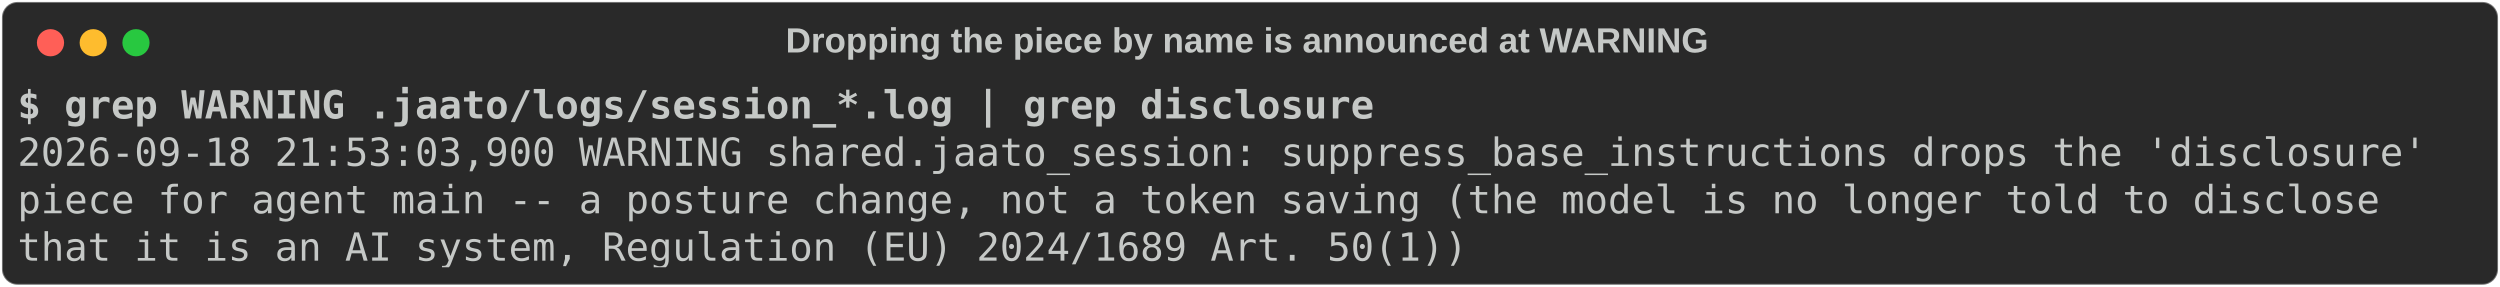
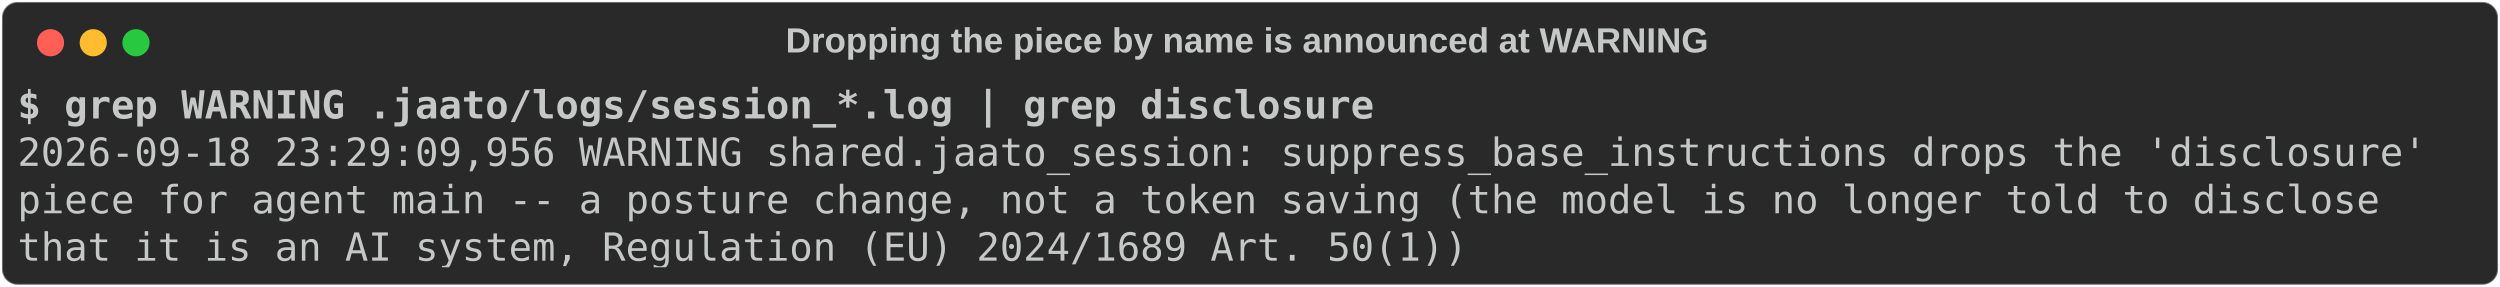
<svg xmlns="http://www.w3.org/2000/svg" class="rich-terminal" viewBox="0 0 1287 147.6">
  <style>

    @font-face {
        font-family: "Fira Code";
        src: local("FiraCode-Regular"),
                url("https://cdnjs.cloudflare.com/ajax/libs/firacode/6.2.0/woff2/FiraCode-Regular.woff2") format("woff2"),
                url("https://cdnjs.cloudflare.com/ajax/libs/firacode/6.2.0/woff/FiraCode-Regular.woff") format("woff");
        font-style: normal;
        font-weight: 400;
    }
    @font-face {
        font-family: "Fira Code";
        src: local("FiraCode-Bold"),
                url("https://cdnjs.cloudflare.com/ajax/libs/firacode/6.2.0/woff2/FiraCode-Bold.woff2") format("woff2"),
                url("https://cdnjs.cloudflare.com/ajax/libs/firacode/6.2.0/woff/FiraCode-Bold.woff") format("woff");
        font-style: bold;
        font-weight: 700;
    }

-     .terminal-4201292664-matrix {
+     .terminal-429302670-matrix {
        font-family: Fira Code, monospace;
        font-size: 20px;
        line-height: 24.4px;
        font-variant-east-asian: full-width;
    }

-     .terminal-4201292664-title {
+     .terminal-429302670-title {
        font-size: 18px;
        font-weight: bold;
        font-family: arial;
    }

-     .terminal-4201292664-r1 { fill: #c5c8c6;font-weight: bold }
- .terminal-4201292664-r2 { fill: #c5c8c6 }
+     .terminal-429302670-r1 { fill: #c5c8c6;font-weight: bold }
+ .terminal-429302670-r2 { fill: #c5c8c6 }
    </style>
  <defs>
-     <clipPath id="terminal-4201292664-clip-terminal">
+     <clipPath id="terminal-429302670-clip-terminal">
      <rect x="0" y="0" width="1267.8" height="96.6" />
    </clipPath>
-     <clipPath id="terminal-4201292664-line-0">
+     <clipPath id="terminal-429302670-line-0">
      <rect x="0" y="1.5" width="1268.8" height="24.65" />
    </clipPath>
-     <clipPath id="terminal-4201292664-line-1">
+     <clipPath id="terminal-429302670-line-1">
      <rect x="0" y="25.9" width="1268.8" height="24.65" />
    </clipPath>
-     <clipPath id="terminal-4201292664-line-2">
+     <clipPath id="terminal-429302670-line-2">
      <rect x="0" y="50.3" width="1268.8" height="24.65" />
    </clipPath>
  </defs>
  <rect fill="#292929" stroke="rgba(255,255,255,0.35)" stroke-width="1" x="1" y="1" width="1285" height="145.6" rx="8" />
-   <text class="terminal-4201292664-title" fill="#c5c8c6" text-anchor="middle" x="642" y="27">Dropping the piece by name is announced at WARNING</text>
+   <text class="terminal-429302670-title" fill="#c5c8c6" text-anchor="middle" x="642" y="27">Dropping the piece by name is announced at WARNING</text>
  <g transform="translate(26,22)">
    <circle cx="0" cy="0" r="7" fill="#ff5f57" />
    <circle cx="22" cy="0" r="7" fill="#febc2e" />
    <circle cx="44" cy="0" r="7" fill="#28c840" />
  </g>
-   <g transform="translate(9, 41)" clip-path="url(#terminal-4201292664-clip-terminal)">
-     <g class="terminal-4201292664-matrix">
-       <text class="terminal-4201292664-r1" x="0" y="20" textLength="707.6" clip-path="url(#terminal-4201292664-line-0)">$ grep WARNING .jaato/logs/session_*.log | grep disclosure</text>
-       <text class="terminal-4201292664-r2" x="1268.8" y="20" textLength="12.2" clip-path="url(#terminal-4201292664-line-0)">
+   <g transform="translate(9, 41)" clip-path="url(#terminal-429302670-clip-terminal)">
+     <g class="terminal-429302670-matrix">
+       <text class="terminal-429302670-r1" x="0" y="20" textLength="707.6" clip-path="url(#terminal-429302670-line-0)">$ grep WARNING .jaato/logs/session_*.log | grep disclosure</text>
+       <text class="terminal-429302670-r2" x="1268.8" y="20" textLength="12.2" clip-path="url(#terminal-429302670-line-0)">
</text>
-       <text class="terminal-4201292664-r2" x="0" y="44.4" textLength="1268.8" clip-path="url(#terminal-4201292664-line-1)">2026-09-18 21:53:03,900 WARNING shared.jaato_session: suppress_base_instructions drops the 'disclosure' </text>
-       <text class="terminal-4201292664-r2" x="1268.8" y="44.4" textLength="12.2" clip-path="url(#terminal-4201292664-line-1)">
+       <text class="terminal-429302670-r2" x="0" y="44.4" textLength="1268.8" clip-path="url(#terminal-429302670-line-1)">2026-09-18 23:29:09,956 WARNING shared.jaato_session: suppress_base_instructions drops the 'disclosure' </text>
+       <text class="terminal-429302670-r2" x="1268.8" y="44.4" textLength="12.2" clip-path="url(#terminal-429302670-line-1)">
</text>
-       <text class="terminal-4201292664-r2" x="0" y="68.8" textLength="1244.4" clip-path="url(#terminal-4201292664-line-2)">piece for agent main -- a posture change, not a token saving (the model is no longer told to disclose </text>
-       <text class="terminal-4201292664-r2" x="1268.8" y="68.8" textLength="12.2" clip-path="url(#terminal-4201292664-line-2)">
+       <text class="terminal-429302670-r2" x="0" y="68.8" textLength="1244.4" clip-path="url(#terminal-429302670-line-2)">piece for agent main -- a posture change, not a token saving (the model is no longer told to disclose </text>
+       <text class="terminal-429302670-r2" x="1268.8" y="68.8" textLength="12.2" clip-path="url(#terminal-429302670-line-2)">
</text>
-       <text class="terminal-4201292664-r2" x="0" y="93.2" textLength="756.4" clip-path="url(#terminal-4201292664-line-3)">that it is an AI system, Regulation (EU) 2024/1689 Art. 50(1))</text>
-       <text class="terminal-4201292664-r2" x="1268.8" y="93.2" textLength="12.2" clip-path="url(#terminal-4201292664-line-3)">
+       <text class="terminal-429302670-r2" x="0" y="93.2" textLength="756.4" clip-path="url(#terminal-429302670-line-3)">that it is an AI system, Regulation (EU) 2024/1689 Art. 50(1))</text>
+       <text class="terminal-429302670-r2" x="1268.8" y="93.2" textLength="12.2" clip-path="url(#terminal-429302670-line-3)">
</text>
    </g>
  </g>
</svg>
